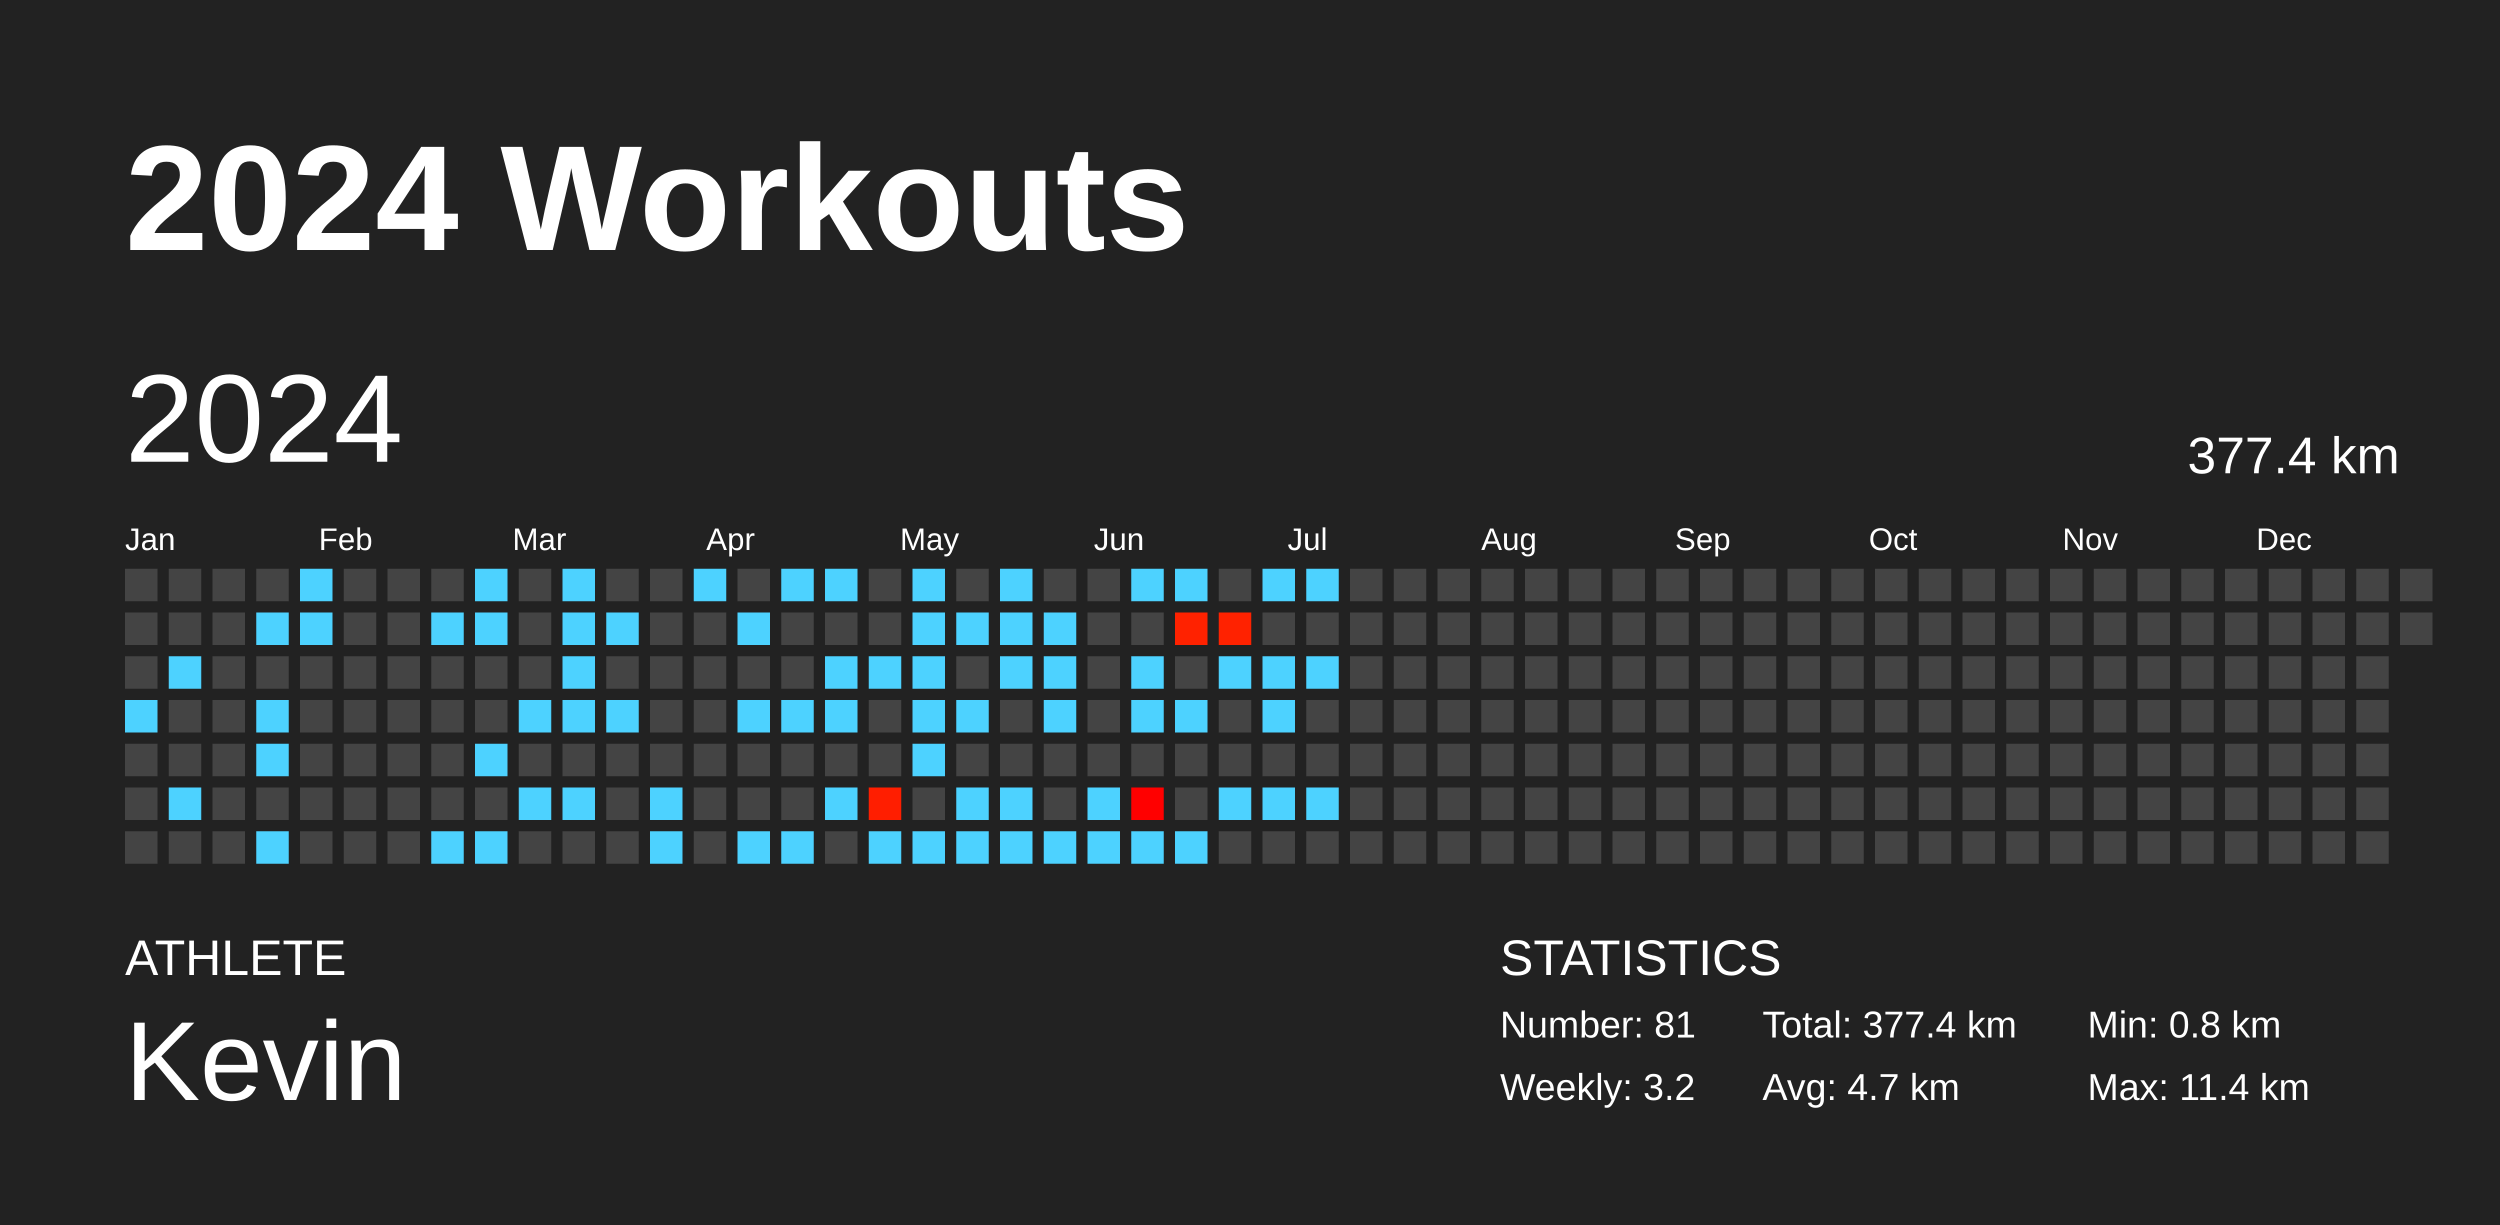
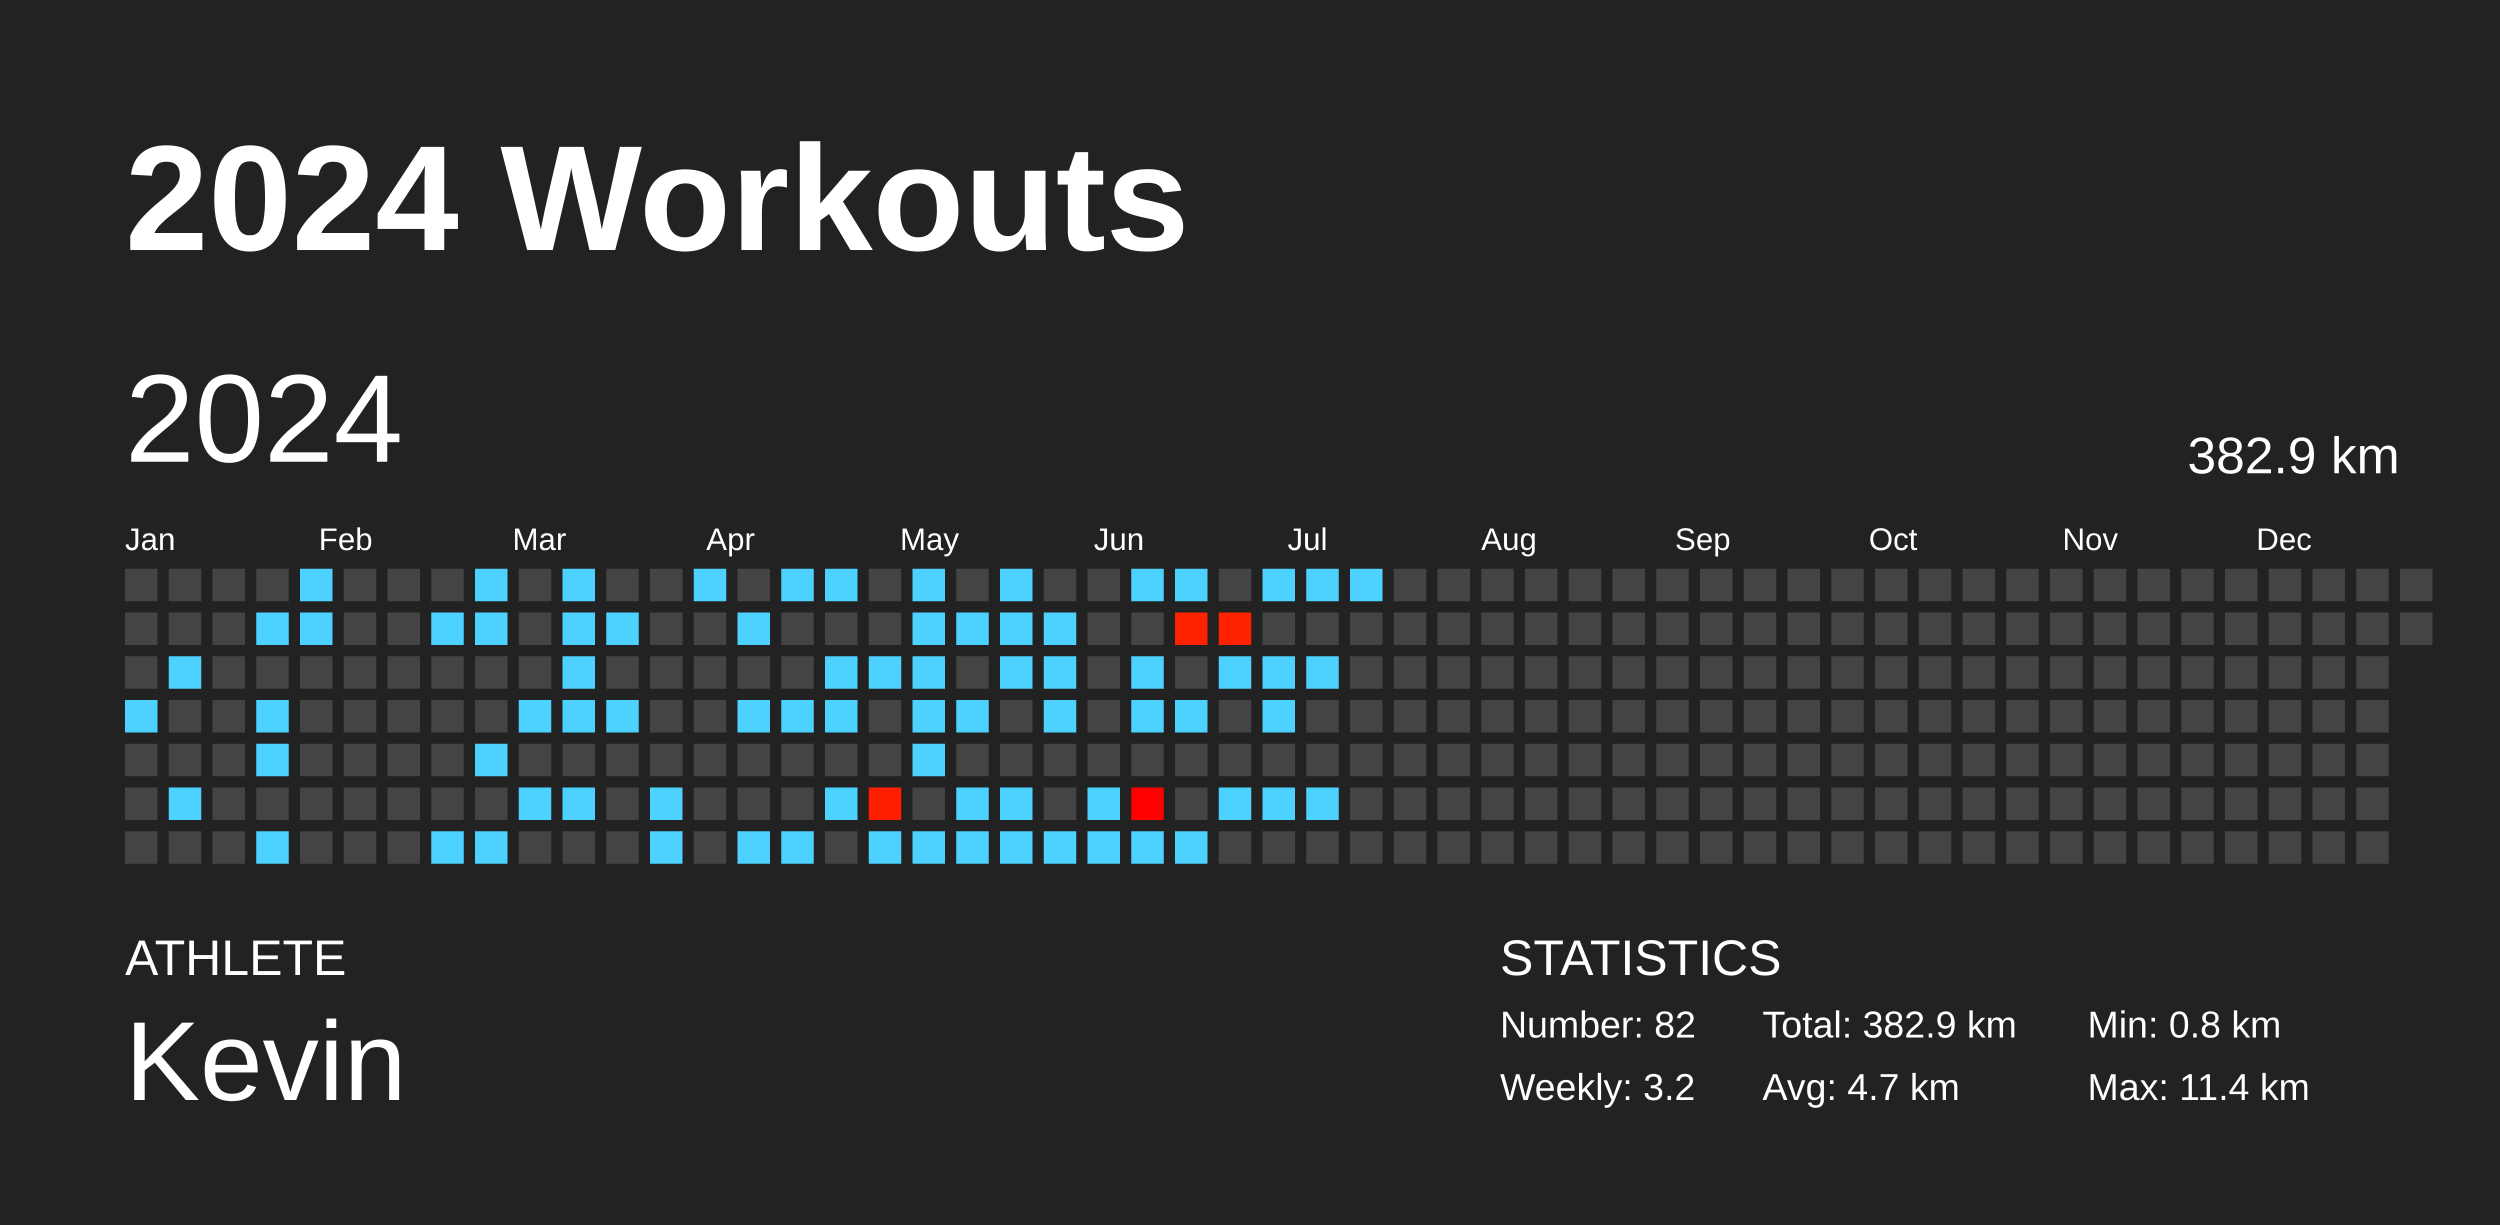
<svg xmlns="http://www.w3.org/2000/svg" baseProfile="full" height="98mm" version="1.1" viewBox="0,0,200,98" width="200mm">
  <defs />
  <rect fill="#222222" height="98" width="200" x="0" y="0" />
  <text fill="#FFFFFF" style="font-size:12px; font-family:Arial; font-weight:bold;" x="10" y="20">2024 Workouts</text>
  <text fill="#FFFFFF" style="font-size:4px; font-family:Arial" x="10" y="78">ATHLETE</text>
  <text fill="#FFFFFF" style="font-size:9px; font-family:Arial" x="10" y="88">Kevin</text>
  <text fill="#FFFFFF" style="font-size:4px; font-family:Arial" x="120" y="78">STATISTICS</text>
-   <text fill="#FFFFFF" style="font-size:3px; font-family:Arial" x="120" y="83">Number: 81</text>
+   <text fill="#FFFFFF" style="font-size:3px; font-family:Arial" x="120" y="83">Number: 82</text>
  <text fill="#FFFFFF" style="font-size:3px; font-family:Arial" x="120" y="88">Weekly: 3.2</text>
-   <text fill="#FFFFFF" style="font-size:3px; font-family:Arial" x="141" y="83">Total: 377.4 km</text>
+   <text fill="#FFFFFF" style="font-size:3px; font-family:Arial" x="141" y="83">Total: 382.9 km</text>
  <text fill="#FFFFFF" style="font-size:3px; font-family:Arial" x="141" y="88">Avg: 4.7 km</text>
  <text fill="#FFFFFF" style="font-size:3px; font-family:Arial" x="167" y="83">Min: 0.8 km</text>
  <text fill="#FFFFFF" style="font-size:3px; font-family:Arial" x="167" y="88">Max: 11.4 km</text>
  <text dominant-baseline="hanging" fill="#FFFFFF" style="font-size:10.0px; font-family:Arial;" x="10" y="30">2024</text>
-   <text dominant-baseline="hanging" fill="#FFFFFF" style="font-size:4.125px; font-family:Arial;" x="175" y="35">377.4 km</text>
+   <text dominant-baseline="hanging" fill="#FFFFFF" style="font-size:4.125px; font-family:Arial;" x="175" y="35">382.9 km</text>
  <text fill="#FFFFFF" style="font-size:2.5px; font-family:Arial" x="10.0" y="44">Jan</text>
  <text fill="#FFFFFF" style="font-size:2.5px; font-family:Arial" x="25.5" y="44">Feb</text>
  <text fill="#FFFFFF" style="font-size:2.5px; font-family:Arial" x="41.0" y="44">Mar</text>
  <text fill="#FFFFFF" style="font-size:2.5px; font-family:Arial" x="56.5" y="44">Apr</text>
  <text fill="#FFFFFF" style="font-size:2.5px; font-family:Arial" x="72.0" y="44">May</text>
  <text fill="#FFFFFF" style="font-size:2.5px; font-family:Arial" x="87.5" y="44">Jun</text>
  <text fill="#FFFFFF" style="font-size:2.5px; font-family:Arial" x="103.0" y="44">Jul</text>
  <text fill="#FFFFFF" style="font-size:2.5px; font-family:Arial" x="118.5" y="44">Aug</text>
  <text fill="#FFFFFF" style="font-size:2.5px; font-family:Arial" x="134.0" y="44">Sep</text>
  <text fill="#FFFFFF" style="font-size:2.5px; font-family:Arial" x="149.5" y="44">Oct</text>
  <text fill="#FFFFFF" style="font-size:2.5px; font-family:Arial" x="165.0" y="44">Nov</text>
  <text fill="#FFFFFF" style="font-size:2.5px; font-family:Arial" x="180.5" y="44">Dec</text>
  <rect fill="#444444" height="2.6" width="2.6" x="10.0" y="45.5" />
  <rect fill="#444444" height="2.6" width="2.6" x="10.0" y="49.0" />
  <rect fill="#444444" height="2.6" width="2.6" x="10.0" y="52.5" />
  <rect fill="#4dd2ff" height="2.6" width="2.6" x="10.0" y="56.0" />
  <rect fill="#444444" height="2.6" width="2.6" x="10.0" y="59.5" />
  <rect fill="#444444" height="2.6" width="2.6" x="10.0" y="63.0" />
  <rect fill="#444444" height="2.6" width="2.6" x="10.0" y="66.5" />
  <rect fill="#444444" height="2.6" width="2.6" x="13.5" y="45.5" />
  <rect fill="#444444" height="2.6" width="2.6" x="13.5" y="49.0" />
  <rect fill="#4dd2ff" height="2.6" width="2.6" x="13.5" y="52.5" />
  <rect fill="#444444" height="2.6" width="2.6" x="13.5" y="56.0" />
  <rect fill="#444444" height="2.6" width="2.6" x="13.5" y="59.5" />
  <rect fill="#4dd2ff" height="2.6" width="2.6" x="13.5" y="63.0" />
  <rect fill="#444444" height="2.6" width="2.6" x="13.5" y="66.5" />
  <rect fill="#444444" height="2.6" width="2.6" x="17.0" y="45.5" />
  <rect fill="#444444" height="2.6" width="2.6" x="17.0" y="49.0" />
  <rect fill="#444444" height="2.6" width="2.6" x="17.0" y="52.5" />
  <rect fill="#444444" height="2.6" width="2.6" x="17.0" y="56.0" />
  <rect fill="#444444" height="2.6" width="2.6" x="17.0" y="59.5" />
  <rect fill="#444444" height="2.6" width="2.6" x="17.0" y="63.0" />
  <rect fill="#444444" height="2.6" width="2.6" x="17.0" y="66.5" />
  <rect fill="#444444" height="2.6" width="2.6" x="20.5" y="45.5" />
  <rect fill="#4dd2ff" height="2.6" width="2.6" x="20.5" y="49.0" />
  <rect fill="#444444" height="2.6" width="2.6" x="20.5" y="52.5" />
  <rect fill="#4dd2ff" height="2.6" width="2.6" x="20.5" y="56.0" />
  <rect fill="#4dd2ff" height="2.6" width="2.6" x="20.5" y="59.5" />
  <rect fill="#444444" height="2.6" width="2.6" x="20.5" y="63.0" />
  <rect fill="#4dd2ff" height="2.6" width="2.6" x="20.5" y="66.5" />
  <rect fill="#4dd2ff" height="2.6" width="2.6" x="24.0" y="45.5" />
  <rect fill="#4dd2ff" height="2.6" width="2.6" x="24.0" y="49.0" />
  <rect fill="#444444" height="2.6" width="2.6" x="24.0" y="52.5" />
  <rect fill="#444444" height="2.6" width="2.6" x="24.0" y="56.0" />
  <rect fill="#444444" height="2.6" width="2.6" x="24.0" y="59.5" />
  <rect fill="#444444" height="2.6" width="2.6" x="24.0" y="63.0" />
  <rect fill="#444444" height="2.6" width="2.6" x="24.0" y="66.5" />
  <rect fill="#444444" height="2.6" width="2.6" x="27.5" y="45.5" />
  <rect fill="#444444" height="2.6" width="2.6" x="27.5" y="49.0" />
  <rect fill="#444444" height="2.6" width="2.6" x="27.5" y="52.5" />
  <rect fill="#444444" height="2.6" width="2.6" x="27.5" y="56.0" />
  <rect fill="#444444" height="2.6" width="2.6" x="27.5" y="59.5" />
  <rect fill="#444444" height="2.6" width="2.6" x="27.5" y="63.0" />
  <rect fill="#444444" height="2.6" width="2.6" x="27.5" y="66.5" />
  <rect fill="#444444" height="2.6" width="2.6" x="31.0" y="45.5" />
  <rect fill="#444444" height="2.6" width="2.6" x="31.0" y="49.0" />
  <rect fill="#444444" height="2.6" width="2.6" x="31.0" y="52.5" />
  <rect fill="#444444" height="2.6" width="2.6" x="31.0" y="56.0" />
  <rect fill="#444444" height="2.6" width="2.6" x="31.0" y="59.5" />
  <rect fill="#444444" height="2.6" width="2.6" x="31.0" y="63.0" />
  <rect fill="#444444" height="2.6" width="2.6" x="31.0" y="66.5" />
  <rect fill="#444444" height="2.6" width="2.6" x="34.5" y="45.5" />
  <rect fill="#4dd2ff" height="2.6" width="2.6" x="34.5" y="49.0" />
  <rect fill="#444444" height="2.6" width="2.6" x="34.5" y="52.5" />
  <rect fill="#444444" height="2.6" width="2.6" x="34.5" y="56.0" />
  <rect fill="#444444" height="2.6" width="2.6" x="34.5" y="59.5" />
  <rect fill="#444444" height="2.6" width="2.6" x="34.5" y="63.0" />
  <rect fill="#4dd2ff" height="2.6" width="2.6" x="34.5" y="66.5" />
  <rect fill="#4dd2ff" height="2.6" width="2.6" x="38.0" y="45.5" />
  <rect fill="#4dd2ff" height="2.6" width="2.6" x="38.0" y="49.0" />
  <rect fill="#444444" height="2.6" width="2.6" x="38.0" y="52.5" />
  <rect fill="#444444" height="2.6" width="2.6" x="38.0" y="56.0" />
  <rect fill="#4dd2ff" height="2.6" width="2.6" x="38.0" y="59.5" />
  <rect fill="#444444" height="2.6" width="2.6" x="38.0" y="63.0" />
  <rect fill="#4dd2ff" height="2.6" width="2.6" x="38.0" y="66.5" />
  <rect fill="#444444" height="2.6" width="2.6" x="41.5" y="45.5" />
  <rect fill="#444444" height="2.6" width="2.6" x="41.5" y="49.0" />
  <rect fill="#444444" height="2.6" width="2.6" x="41.5" y="52.5" />
  <rect fill="#4dd2ff" height="2.6" width="2.6" x="41.5" y="56.0" />
  <rect fill="#444444" height="2.6" width="2.6" x="41.5" y="59.5" />
  <rect fill="#4dd2ff" height="2.6" width="2.6" x="41.5" y="63.0" />
  <rect fill="#444444" height="2.6" width="2.6" x="41.5" y="66.5" />
  <rect fill="#4dd2ff" height="2.6" width="2.6" x="45.0" y="45.5" />
  <rect fill="#4dd2ff" height="2.6" width="2.6" x="45.0" y="49.0" />
  <rect fill="#4dd2ff" height="2.6" width="2.6" x="45.0" y="52.5" />
  <rect fill="#4dd2ff" height="2.6" width="2.6" x="45.0" y="56.0" />
  <rect fill="#444444" height="2.6" width="2.6" x="45.0" y="59.5" />
  <rect fill="#4dd2ff" height="2.6" width="2.6" x="45.0" y="63.0" />
  <rect fill="#444444" height="2.6" width="2.6" x="45.0" y="66.5" />
  <rect fill="#444444" height="2.6" width="2.6" x="48.5" y="45.5" />
  <rect fill="#4dd2ff" height="2.6" width="2.6" x="48.5" y="49.0" />
  <rect fill="#444444" height="2.6" width="2.6" x="48.5" y="52.5" />
  <rect fill="#4dd2ff" height="2.6" width="2.6" x="48.5" y="56.0" />
  <rect fill="#444444" height="2.6" width="2.6" x="48.5" y="59.5" />
  <rect fill="#444444" height="2.6" width="2.6" x="48.5" y="63.0" />
  <rect fill="#444444" height="2.6" width="2.6" x="48.5" y="66.5" />
  <rect fill="#444444" height="2.6" width="2.6" x="52.0" y="45.5" />
  <rect fill="#444444" height="2.6" width="2.6" x="52.0" y="49.0" />
  <rect fill="#444444" height="2.6" width="2.6" x="52.0" y="52.5" />
  <rect fill="#444444" height="2.6" width="2.6" x="52.0" y="56.0" />
  <rect fill="#444444" height="2.6" width="2.6" x="52.0" y="59.5" />
  <rect fill="#4dd2ff" height="2.6" width="2.6" x="52.0" y="63.0" />
  <rect fill="#4dd2ff" height="2.6" width="2.6" x="52.0" y="66.5" />
  <rect fill="#4dd2ff" height="2.6" width="2.6" x="55.5" y="45.5" />
  <rect fill="#444444" height="2.6" width="2.6" x="55.5" y="49.0" />
  <rect fill="#444444" height="2.6" width="2.6" x="55.5" y="52.5" />
  <rect fill="#444444" height="2.6" width="2.6" x="55.5" y="56.0" />
  <rect fill="#444444" height="2.6" width="2.6" x="55.5" y="59.5" />
  <rect fill="#444444" height="2.6" width="2.6" x="55.5" y="63.0" />
  <rect fill="#444444" height="2.6" width="2.6" x="55.5" y="66.5" />
  <rect fill="#444444" height="2.6" width="2.6" x="59.0" y="45.5" />
  <rect fill="#4dd2ff" height="2.6" width="2.6" x="59.0" y="49.0" />
  <rect fill="#444444" height="2.6" width="2.6" x="59.0" y="52.5" />
  <rect fill="#4dd2ff" height="2.6" width="2.6" x="59.0" y="56.0" />
  <rect fill="#444444" height="2.6" width="2.6" x="59.0" y="59.5" />
  <rect fill="#444444" height="2.6" width="2.6" x="59.0" y="63.0" />
  <rect fill="#4dd2ff" height="2.6" width="2.6" x="59.0" y="66.5" />
  <rect fill="#4dd2ff" height="2.6" width="2.6" x="62.5" y="45.5" />
  <rect fill="#444444" height="2.6" width="2.6" x="62.5" y="49.0" />
  <rect fill="#444444" height="2.6" width="2.6" x="62.5" y="52.5" />
  <rect fill="#4dd2ff" height="2.6" width="2.6" x="62.5" y="56.0" />
  <rect fill="#444444" height="2.6" width="2.6" x="62.5" y="59.5" />
  <rect fill="#444444" height="2.6" width="2.6" x="62.5" y="63.0" />
  <rect fill="#4dd2ff" height="2.6" width="2.6" x="62.5" y="66.5" />
  <rect fill="#4dd2ff" height="2.6" width="2.6" x="66.0" y="45.5" />
  <rect fill="#444444" height="2.6" width="2.6" x="66.0" y="49.0" />
  <rect fill="#4dd2ff" height="2.6" width="2.6" x="66.0" y="52.5" />
  <rect fill="#4dd2ff" height="2.6" width="2.6" x="66.0" y="56.0" />
  <rect fill="#444444" height="2.6" width="2.6" x="66.0" y="59.5" />
  <rect fill="#4dd2ff" height="2.6" width="2.6" x="66.0" y="63.0" />
  <rect fill="#444444" height="2.6" width="2.6" x="66.0" y="66.5" />
  <rect fill="#444444" height="2.6" width="2.6" x="69.5" y="45.5" />
  <rect fill="#444444" height="2.6" width="2.6" x="69.5" y="49.0" />
  <rect fill="#4dd2ff" height="2.6" width="2.6" x="69.5" y="52.5" />
  <rect fill="#444444" height="2.6" width="2.6" x="69.5" y="56.0" />
  <rect fill="#444444" height="2.6" width="2.6" x="69.5" y="59.5" />
  <rect fill="#ff1e00" height="2.6" width="2.6" x="69.5" y="63.0" />
  <rect fill="#4dd2ff" height="2.6" width="2.6" x="69.5" y="66.5" />
  <rect fill="#4dd2ff" height="2.6" width="2.6" x="73.0" y="45.5" />
  <rect fill="#4dd2ff" height="2.6" width="2.6" x="73.0" y="49.0" />
  <rect fill="#4dd2ff" height="2.6" width="2.6" x="73.0" y="52.5" />
  <rect fill="#4dd2ff" height="2.6" width="2.6" x="73.0" y="56.0" />
  <rect fill="#4dd2ff" height="2.6" width="2.6" x="73.0" y="59.5" />
  <rect fill="#444444" height="2.6" width="2.6" x="73.0" y="63.0" />
  <rect fill="#4dd2ff" height="2.6" width="2.6" x="73.0" y="66.5" />
  <rect fill="#444444" height="2.6" width="2.6" x="76.5" y="45.5" />
  <rect fill="#4dd2ff" height="2.6" width="2.6" x="76.5" y="49.0" />
  <rect fill="#444444" height="2.6" width="2.6" x="76.5" y="52.5" />
  <rect fill="#4dd2ff" height="2.6" width="2.6" x="76.5" y="56.0" />
  <rect fill="#444444" height="2.6" width="2.6" x="76.5" y="59.5" />
  <rect fill="#4dd2ff" height="2.6" width="2.6" x="76.5" y="63.0" />
  <rect fill="#4dd2ff" height="2.6" width="2.6" x="76.5" y="66.5" />
  <rect fill="#4dd2ff" height="2.6" width="2.6" x="80.0" y="45.5" />
  <rect fill="#4dd2ff" height="2.6" width="2.6" x="80.0" y="49.0" />
  <rect fill="#4dd2ff" height="2.6" width="2.6" x="80.0" y="52.5" />
  <rect fill="#444444" height="2.6" width="2.6" x="80.0" y="56.0" />
  <rect fill="#444444" height="2.6" width="2.6" x="80.0" y="59.5" />
  <rect fill="#4dd2ff" height="2.6" width="2.6" x="80.0" y="63.0" />
  <rect fill="#4dd2ff" height="2.6" width="2.6" x="80.0" y="66.5" />
  <rect fill="#444444" height="2.6" width="2.6" x="83.5" y="45.5" />
  <rect fill="#4dd2ff" height="2.6" width="2.6" x="83.5" y="49.0" />
  <rect fill="#4dd2ff" height="2.6" width="2.6" x="83.5" y="52.5" />
  <rect fill="#4dd2ff" height="2.6" width="2.6" x="83.5" y="56.0" />
  <rect fill="#444444" height="2.6" width="2.6" x="83.5" y="59.5" />
  <rect fill="#444444" height="2.6" width="2.6" x="83.5" y="63.0" />
  <rect fill="#4dd2ff" height="2.6" width="2.6" x="83.5" y="66.5" />
  <rect fill="#444444" height="2.6" width="2.6" x="87.0" y="45.5" />
  <rect fill="#444444" height="2.6" width="2.6" x="87.0" y="49.0" />
  <rect fill="#444444" height="2.6" width="2.6" x="87.0" y="52.5" />
  <rect fill="#444444" height="2.6" width="2.6" x="87.0" y="56.0" />
  <rect fill="#444444" height="2.6" width="2.6" x="87.0" y="59.5" />
  <rect fill="#4dd2ff" height="2.6" width="2.6" x="87.0" y="63.0" />
  <rect fill="#4dd2ff" height="2.6" width="2.6" x="87.0" y="66.5" />
  <rect fill="#4dd2ff" height="2.6" width="2.6" x="90.5" y="45.5" />
  <rect fill="#444444" height="2.6" width="2.6" x="90.5" y="49.0" />
  <rect fill="#4dd2ff" height="2.6" width="2.6" x="90.5" y="52.5" />
  <rect fill="#4dd2ff" height="2.6" width="2.6" x="90.5" y="56.0" />
  <rect fill="#444444" height="2.6" width="2.6" x="90.5" y="59.5" />
  <rect fill="#ff0000" height="2.6" width="2.6" x="90.5" y="63.0" />
  <rect fill="#4dd2ff" height="2.6" width="2.6" x="90.5" y="66.5" />
  <rect fill="#4dd2ff" height="2.6" width="2.6" x="94.0" y="45.5" />
  <rect fill="#ff2200" height="2.6" width="2.6" x="94.0" y="49.0" />
  <rect fill="#444444" height="2.6" width="2.6" x="94.0" y="52.5" />
  <rect fill="#4dd2ff" height="2.6" width="2.6" x="94.0" y="56.0" />
  <rect fill="#444444" height="2.6" width="2.6" x="94.0" y="59.5" />
  <rect fill="#444444" height="2.6" width="2.6" x="94.0" y="63.0" />
  <rect fill="#4dd2ff" height="2.6" width="2.6" x="94.0" y="66.5" />
  <rect fill="#444444" height="2.6" width="2.6" x="97.5" y="45.5" />
  <rect fill="#ff2200" height="2.6" width="2.6" x="97.5" y="49.0" />
  <rect fill="#4dd2ff" height="2.6" width="2.6" x="97.5" y="52.5" />
  <rect fill="#444444" height="2.6" width="2.6" x="97.5" y="56.0" />
  <rect fill="#444444" height="2.6" width="2.6" x="97.5" y="59.5" />
  <rect fill="#4dd2ff" height="2.6" width="2.6" x="97.5" y="63.0" />
  <rect fill="#444444" height="2.6" width="2.6" x="97.5" y="66.5" />
  <rect fill="#4dd2ff" height="2.6" width="2.6" x="101.0" y="45.5" />
  <rect fill="#444444" height="2.6" width="2.6" x="101.0" y="49.0" />
  <rect fill="#4dd2ff" height="2.6" width="2.6" x="101.0" y="52.5" />
  <rect fill="#4dd2ff" height="2.6" width="2.6" x="101.0" y="56.0" />
  <rect fill="#444444" height="2.6" width="2.6" x="101.0" y="59.5" />
  <rect fill="#4dd2ff" height="2.6" width="2.6" x="101.0" y="63.0" />
  <rect fill="#444444" height="2.6" width="2.6" x="101.0" y="66.5" />
  <rect fill="#4dd2ff" height="2.6" width="2.6" x="104.5" y="45.5" />
  <rect fill="#444444" height="2.6" width="2.6" x="104.5" y="49.0" />
  <rect fill="#4dd2ff" height="2.6" width="2.6" x="104.5" y="52.5" />
  <rect fill="#444444" height="2.6" width="2.6" x="104.5" y="56.0" />
  <rect fill="#444444" height="2.6" width="2.6" x="104.5" y="59.5" />
  <rect fill="#4dd2ff" height="2.6" width="2.6" x="104.5" y="63.0" />
  <rect fill="#444444" height="2.6" width="2.6" x="104.5" y="66.5" />
-   <rect fill="#444444" height="2.6" width="2.6" x="108.0" y="45.5" />
+   <rect fill="#4dd2ff" height="2.6" width="2.6" x="108.0" y="45.5" />
  <rect fill="#444444" height="2.6" width="2.6" x="108.0" y="49.0" />
  <rect fill="#444444" height="2.6" width="2.6" x="108.0" y="52.5" />
  <rect fill="#444444" height="2.6" width="2.6" x="108.0" y="56.0" />
  <rect fill="#444444" height="2.6" width="2.6" x="108.0" y="59.5" />
  <rect fill="#444444" height="2.6" width="2.6" x="108.0" y="63.0" />
  <rect fill="#444444" height="2.6" width="2.6" x="108.0" y="66.5" />
  <rect fill="#444444" height="2.6" width="2.6" x="111.5" y="45.5" />
  <rect fill="#444444" height="2.6" width="2.6" x="111.5" y="49.0" />
  <rect fill="#444444" height="2.6" width="2.6" x="111.5" y="52.5" />
  <rect fill="#444444" height="2.6" width="2.6" x="111.5" y="56.0" />
  <rect fill="#444444" height="2.6" width="2.6" x="111.5" y="59.5" />
  <rect fill="#444444" height="2.6" width="2.6" x="111.5" y="63.0" />
  <rect fill="#444444" height="2.6" width="2.6" x="111.5" y="66.5" />
  <rect fill="#444444" height="2.6" width="2.6" x="115.0" y="45.5" />
  <rect fill="#444444" height="2.6" width="2.6" x="115.0" y="49.0" />
  <rect fill="#444444" height="2.6" width="2.6" x="115.0" y="52.5" />
  <rect fill="#444444" height="2.6" width="2.6" x="115.0" y="56.0" />
  <rect fill="#444444" height="2.6" width="2.6" x="115.0" y="59.5" />
  <rect fill="#444444" height="2.6" width="2.6" x="115.0" y="63.0" />
  <rect fill="#444444" height="2.6" width="2.6" x="115.0" y="66.5" />
  <rect fill="#444444" height="2.6" width="2.6" x="118.5" y="45.5" />
  <rect fill="#444444" height="2.6" width="2.6" x="118.5" y="49.0" />
  <rect fill="#444444" height="2.6" width="2.6" x="118.5" y="52.5" />
  <rect fill="#444444" height="2.6" width="2.6" x="118.5" y="56.0" />
  <rect fill="#444444" height="2.6" width="2.6" x="118.5" y="59.5" />
  <rect fill="#444444" height="2.6" width="2.6" x="118.5" y="63.0" />
  <rect fill="#444444" height="2.6" width="2.6" x="118.5" y="66.5" />
  <rect fill="#444444" height="2.6" width="2.6" x="122.0" y="45.5" />
  <rect fill="#444444" height="2.6" width="2.6" x="122.0" y="49.0" />
  <rect fill="#444444" height="2.6" width="2.6" x="122.0" y="52.5" />
  <rect fill="#444444" height="2.6" width="2.6" x="122.0" y="56.0" />
  <rect fill="#444444" height="2.6" width="2.6" x="122.0" y="59.5" />
  <rect fill="#444444" height="2.6" width="2.6" x="122.0" y="63.0" />
  <rect fill="#444444" height="2.6" width="2.6" x="122.0" y="66.5" />
  <rect fill="#444444" height="2.6" width="2.6" x="125.5" y="45.5" />
  <rect fill="#444444" height="2.6" width="2.6" x="125.5" y="49.0" />
  <rect fill="#444444" height="2.6" width="2.6" x="125.5" y="52.5" />
  <rect fill="#444444" height="2.6" width="2.6" x="125.5" y="56.0" />
  <rect fill="#444444" height="2.6" width="2.6" x="125.5" y="59.5" />
  <rect fill="#444444" height="2.6" width="2.6" x="125.5" y="63.0" />
  <rect fill="#444444" height="2.6" width="2.6" x="125.5" y="66.5" />
  <rect fill="#444444" height="2.6" width="2.6" x="129.0" y="45.5" />
  <rect fill="#444444" height="2.6" width="2.6" x="129.0" y="49.0" />
  <rect fill="#444444" height="2.6" width="2.6" x="129.0" y="52.5" />
  <rect fill="#444444" height="2.6" width="2.6" x="129.0" y="56.0" />
  <rect fill="#444444" height="2.6" width="2.6" x="129.0" y="59.5" />
  <rect fill="#444444" height="2.6" width="2.6" x="129.0" y="63.0" />
  <rect fill="#444444" height="2.6" width="2.6" x="129.0" y="66.5" />
  <rect fill="#444444" height="2.6" width="2.6" x="132.5" y="45.5" />
  <rect fill="#444444" height="2.6" width="2.6" x="132.5" y="49.0" />
  <rect fill="#444444" height="2.6" width="2.6" x="132.5" y="52.5" />
  <rect fill="#444444" height="2.6" width="2.6" x="132.5" y="56.0" />
  <rect fill="#444444" height="2.6" width="2.6" x="132.5" y="59.5" />
  <rect fill="#444444" height="2.6" width="2.6" x="132.5" y="63.0" />
  <rect fill="#444444" height="2.6" width="2.6" x="132.5" y="66.5" />
  <rect fill="#444444" height="2.6" width="2.6" x="136.0" y="45.5" />
  <rect fill="#444444" height="2.6" width="2.6" x="136.0" y="49.0" />
  <rect fill="#444444" height="2.6" width="2.6" x="136.0" y="52.5" />
  <rect fill="#444444" height="2.6" width="2.6" x="136.0" y="56.0" />
  <rect fill="#444444" height="2.6" width="2.6" x="136.0" y="59.5" />
  <rect fill="#444444" height="2.6" width="2.6" x="136.0" y="63.0" />
  <rect fill="#444444" height="2.6" width="2.6" x="136.0" y="66.5" />
  <rect fill="#444444" height="2.6" width="2.6" x="139.5" y="45.5" />
  <rect fill="#444444" height="2.6" width="2.6" x="139.5" y="49.0" />
  <rect fill="#444444" height="2.6" width="2.6" x="139.5" y="52.5" />
  <rect fill="#444444" height="2.6" width="2.6" x="139.5" y="56.0" />
  <rect fill="#444444" height="2.6" width="2.6" x="139.5" y="59.5" />
  <rect fill="#444444" height="2.6" width="2.6" x="139.5" y="63.0" />
  <rect fill="#444444" height="2.6" width="2.6" x="139.5" y="66.5" />
  <rect fill="#444444" height="2.6" width="2.6" x="143.0" y="45.5" />
  <rect fill="#444444" height="2.6" width="2.6" x="143.0" y="49.0" />
  <rect fill="#444444" height="2.6" width="2.6" x="143.0" y="52.5" />
  <rect fill="#444444" height="2.6" width="2.6" x="143.0" y="56.0" />
  <rect fill="#444444" height="2.6" width="2.6" x="143.0" y="59.5" />
  <rect fill="#444444" height="2.6" width="2.6" x="143.0" y="63.0" />
  <rect fill="#444444" height="2.6" width="2.6" x="143.0" y="66.5" />
  <rect fill="#444444" height="2.6" width="2.6" x="146.5" y="45.5" />
  <rect fill="#444444" height="2.6" width="2.6" x="146.5" y="49.0" />
  <rect fill="#444444" height="2.6" width="2.6" x="146.5" y="52.5" />
  <rect fill="#444444" height="2.6" width="2.6" x="146.5" y="56.0" />
  <rect fill="#444444" height="2.6" width="2.6" x="146.5" y="59.5" />
  <rect fill="#444444" height="2.6" width="2.6" x="146.5" y="63.0" />
  <rect fill="#444444" height="2.6" width="2.6" x="146.5" y="66.5" />
  <rect fill="#444444" height="2.6" width="2.6" x="150.0" y="45.5" />
  <rect fill="#444444" height="2.6" width="2.6" x="150.0" y="49.0" />
  <rect fill="#444444" height="2.6" width="2.6" x="150.0" y="52.5" />
  <rect fill="#444444" height="2.6" width="2.6" x="150.0" y="56.0" />
  <rect fill="#444444" height="2.6" width="2.6" x="150.0" y="59.5" />
  <rect fill="#444444" height="2.6" width="2.6" x="150.0" y="63.0" />
  <rect fill="#444444" height="2.6" width="2.6" x="150.0" y="66.5" />
  <rect fill="#444444" height="2.6" width="2.6" x="153.5" y="45.5" />
  <rect fill="#444444" height="2.6" width="2.6" x="153.5" y="49.0" />
  <rect fill="#444444" height="2.6" width="2.6" x="153.5" y="52.5" />
  <rect fill="#444444" height="2.6" width="2.6" x="153.5" y="56.0" />
  <rect fill="#444444" height="2.6" width="2.6" x="153.5" y="59.5" />
  <rect fill="#444444" height="2.6" width="2.6" x="153.5" y="63.0" />
  <rect fill="#444444" height="2.6" width="2.6" x="153.5" y="66.5" />
  <rect fill="#444444" height="2.6" width="2.6" x="157.0" y="45.5" />
  <rect fill="#444444" height="2.6" width="2.6" x="157.0" y="49.0" />
  <rect fill="#444444" height="2.6" width="2.6" x="157.0" y="52.5" />
  <rect fill="#444444" height="2.6" width="2.6" x="157.0" y="56.0" />
  <rect fill="#444444" height="2.6" width="2.6" x="157.0" y="59.5" />
  <rect fill="#444444" height="2.6" width="2.6" x="157.0" y="63.0" />
  <rect fill="#444444" height="2.6" width="2.6" x="157.0" y="66.5" />
  <rect fill="#444444" height="2.6" width="2.6" x="160.5" y="45.5" />
  <rect fill="#444444" height="2.6" width="2.6" x="160.5" y="49.0" />
  <rect fill="#444444" height="2.6" width="2.6" x="160.5" y="52.5" />
  <rect fill="#444444" height="2.6" width="2.6" x="160.5" y="56.0" />
  <rect fill="#444444" height="2.6" width="2.6" x="160.5" y="59.5" />
  <rect fill="#444444" height="2.6" width="2.6" x="160.5" y="63.0" />
  <rect fill="#444444" height="2.6" width="2.6" x="160.5" y="66.5" />
  <rect fill="#444444" height="2.6" width="2.6" x="164.0" y="45.5" />
  <rect fill="#444444" height="2.6" width="2.6" x="164.0" y="49.0" />
  <rect fill="#444444" height="2.6" width="2.6" x="164.0" y="52.5" />
  <rect fill="#444444" height="2.6" width="2.6" x="164.0" y="56.0" />
  <rect fill="#444444" height="2.6" width="2.6" x="164.0" y="59.5" />
  <rect fill="#444444" height="2.6" width="2.6" x="164.0" y="63.0" />
  <rect fill="#444444" height="2.6" width="2.6" x="164.0" y="66.5" />
  <rect fill="#444444" height="2.6" width="2.6" x="167.5" y="45.5" />
  <rect fill="#444444" height="2.6" width="2.6" x="167.5" y="49.0" />
  <rect fill="#444444" height="2.6" width="2.6" x="167.5" y="52.5" />
  <rect fill="#444444" height="2.6" width="2.6" x="167.5" y="56.0" />
  <rect fill="#444444" height="2.6" width="2.6" x="167.5" y="59.5" />
  <rect fill="#444444" height="2.6" width="2.6" x="167.5" y="63.0" />
  <rect fill="#444444" height="2.6" width="2.6" x="167.5" y="66.5" />
  <rect fill="#444444" height="2.6" width="2.6" x="171.0" y="45.5" />
  <rect fill="#444444" height="2.6" width="2.6" x="171.0" y="49.0" />
  <rect fill="#444444" height="2.6" width="2.6" x="171.0" y="52.5" />
  <rect fill="#444444" height="2.6" width="2.6" x="171.0" y="56.0" />
  <rect fill="#444444" height="2.6" width="2.6" x="171.0" y="59.5" />
  <rect fill="#444444" height="2.6" width="2.6" x="171.0" y="63.0" />
  <rect fill="#444444" height="2.6" width="2.6" x="171.0" y="66.5" />
  <rect fill="#444444" height="2.6" width="2.6" x="174.5" y="45.5" />
  <rect fill="#444444" height="2.6" width="2.6" x="174.5" y="49.0" />
  <rect fill="#444444" height="2.6" width="2.6" x="174.5" y="52.5" />
  <rect fill="#444444" height="2.6" width="2.6" x="174.5" y="56.0" />
  <rect fill="#444444" height="2.6" width="2.6" x="174.5" y="59.5" />
  <rect fill="#444444" height="2.6" width="2.6" x="174.5" y="63.0" />
  <rect fill="#444444" height="2.6" width="2.6" x="174.5" y="66.5" />
  <rect fill="#444444" height="2.6" width="2.6" x="178.0" y="45.5" />
  <rect fill="#444444" height="2.6" width="2.6" x="178.0" y="49.0" />
  <rect fill="#444444" height="2.6" width="2.6" x="178.0" y="52.5" />
  <rect fill="#444444" height="2.6" width="2.6" x="178.0" y="56.0" />
  <rect fill="#444444" height="2.6" width="2.6" x="178.0" y="59.5" />
  <rect fill="#444444" height="2.6" width="2.6" x="178.0" y="63.0" />
  <rect fill="#444444" height="2.6" width="2.6" x="178.0" y="66.5" />
  <rect fill="#444444" height="2.6" width="2.6" x="181.5" y="45.5" />
  <rect fill="#444444" height="2.6" width="2.6" x="181.5" y="49.0" />
  <rect fill="#444444" height="2.6" width="2.6" x="181.5" y="52.5" />
  <rect fill="#444444" height="2.6" width="2.6" x="181.5" y="56.0" />
  <rect fill="#444444" height="2.6" width="2.6" x="181.5" y="59.5" />
  <rect fill="#444444" height="2.6" width="2.6" x="181.5" y="63.0" />
  <rect fill="#444444" height="2.6" width="2.6" x="181.5" y="66.5" />
  <rect fill="#444444" height="2.6" width="2.6" x="185.0" y="45.5" />
  <rect fill="#444444" height="2.6" width="2.6" x="185.0" y="49.0" />
  <rect fill="#444444" height="2.6" width="2.6" x="185.0" y="52.5" />
  <rect fill="#444444" height="2.6" width="2.6" x="185.0" y="56.0" />
  <rect fill="#444444" height="2.6" width="2.6" x="185.0" y="59.5" />
  <rect fill="#444444" height="2.6" width="2.6" x="185.0" y="63.0" />
  <rect fill="#444444" height="2.6" width="2.6" x="185.0" y="66.5" />
  <rect fill="#444444" height="2.6" width="2.6" x="188.5" y="45.5" />
  <rect fill="#444444" height="2.6" width="2.6" x="188.5" y="49.0" />
  <rect fill="#444444" height="2.6" width="2.6" x="188.5" y="52.5" />
  <rect fill="#444444" height="2.6" width="2.6" x="188.5" y="56.0" />
  <rect fill="#444444" height="2.6" width="2.6" x="188.5" y="59.5" />
  <rect fill="#444444" height="2.6" width="2.6" x="188.5" y="63.0" />
  <rect fill="#444444" height="2.6" width="2.6" x="188.5" y="66.5" />
  <rect fill="#444444" height="2.6" width="2.6" x="192.0" y="45.5" />
  <rect fill="#444444" height="2.6" width="2.6" x="192.0" y="49.0" />
</svg>
